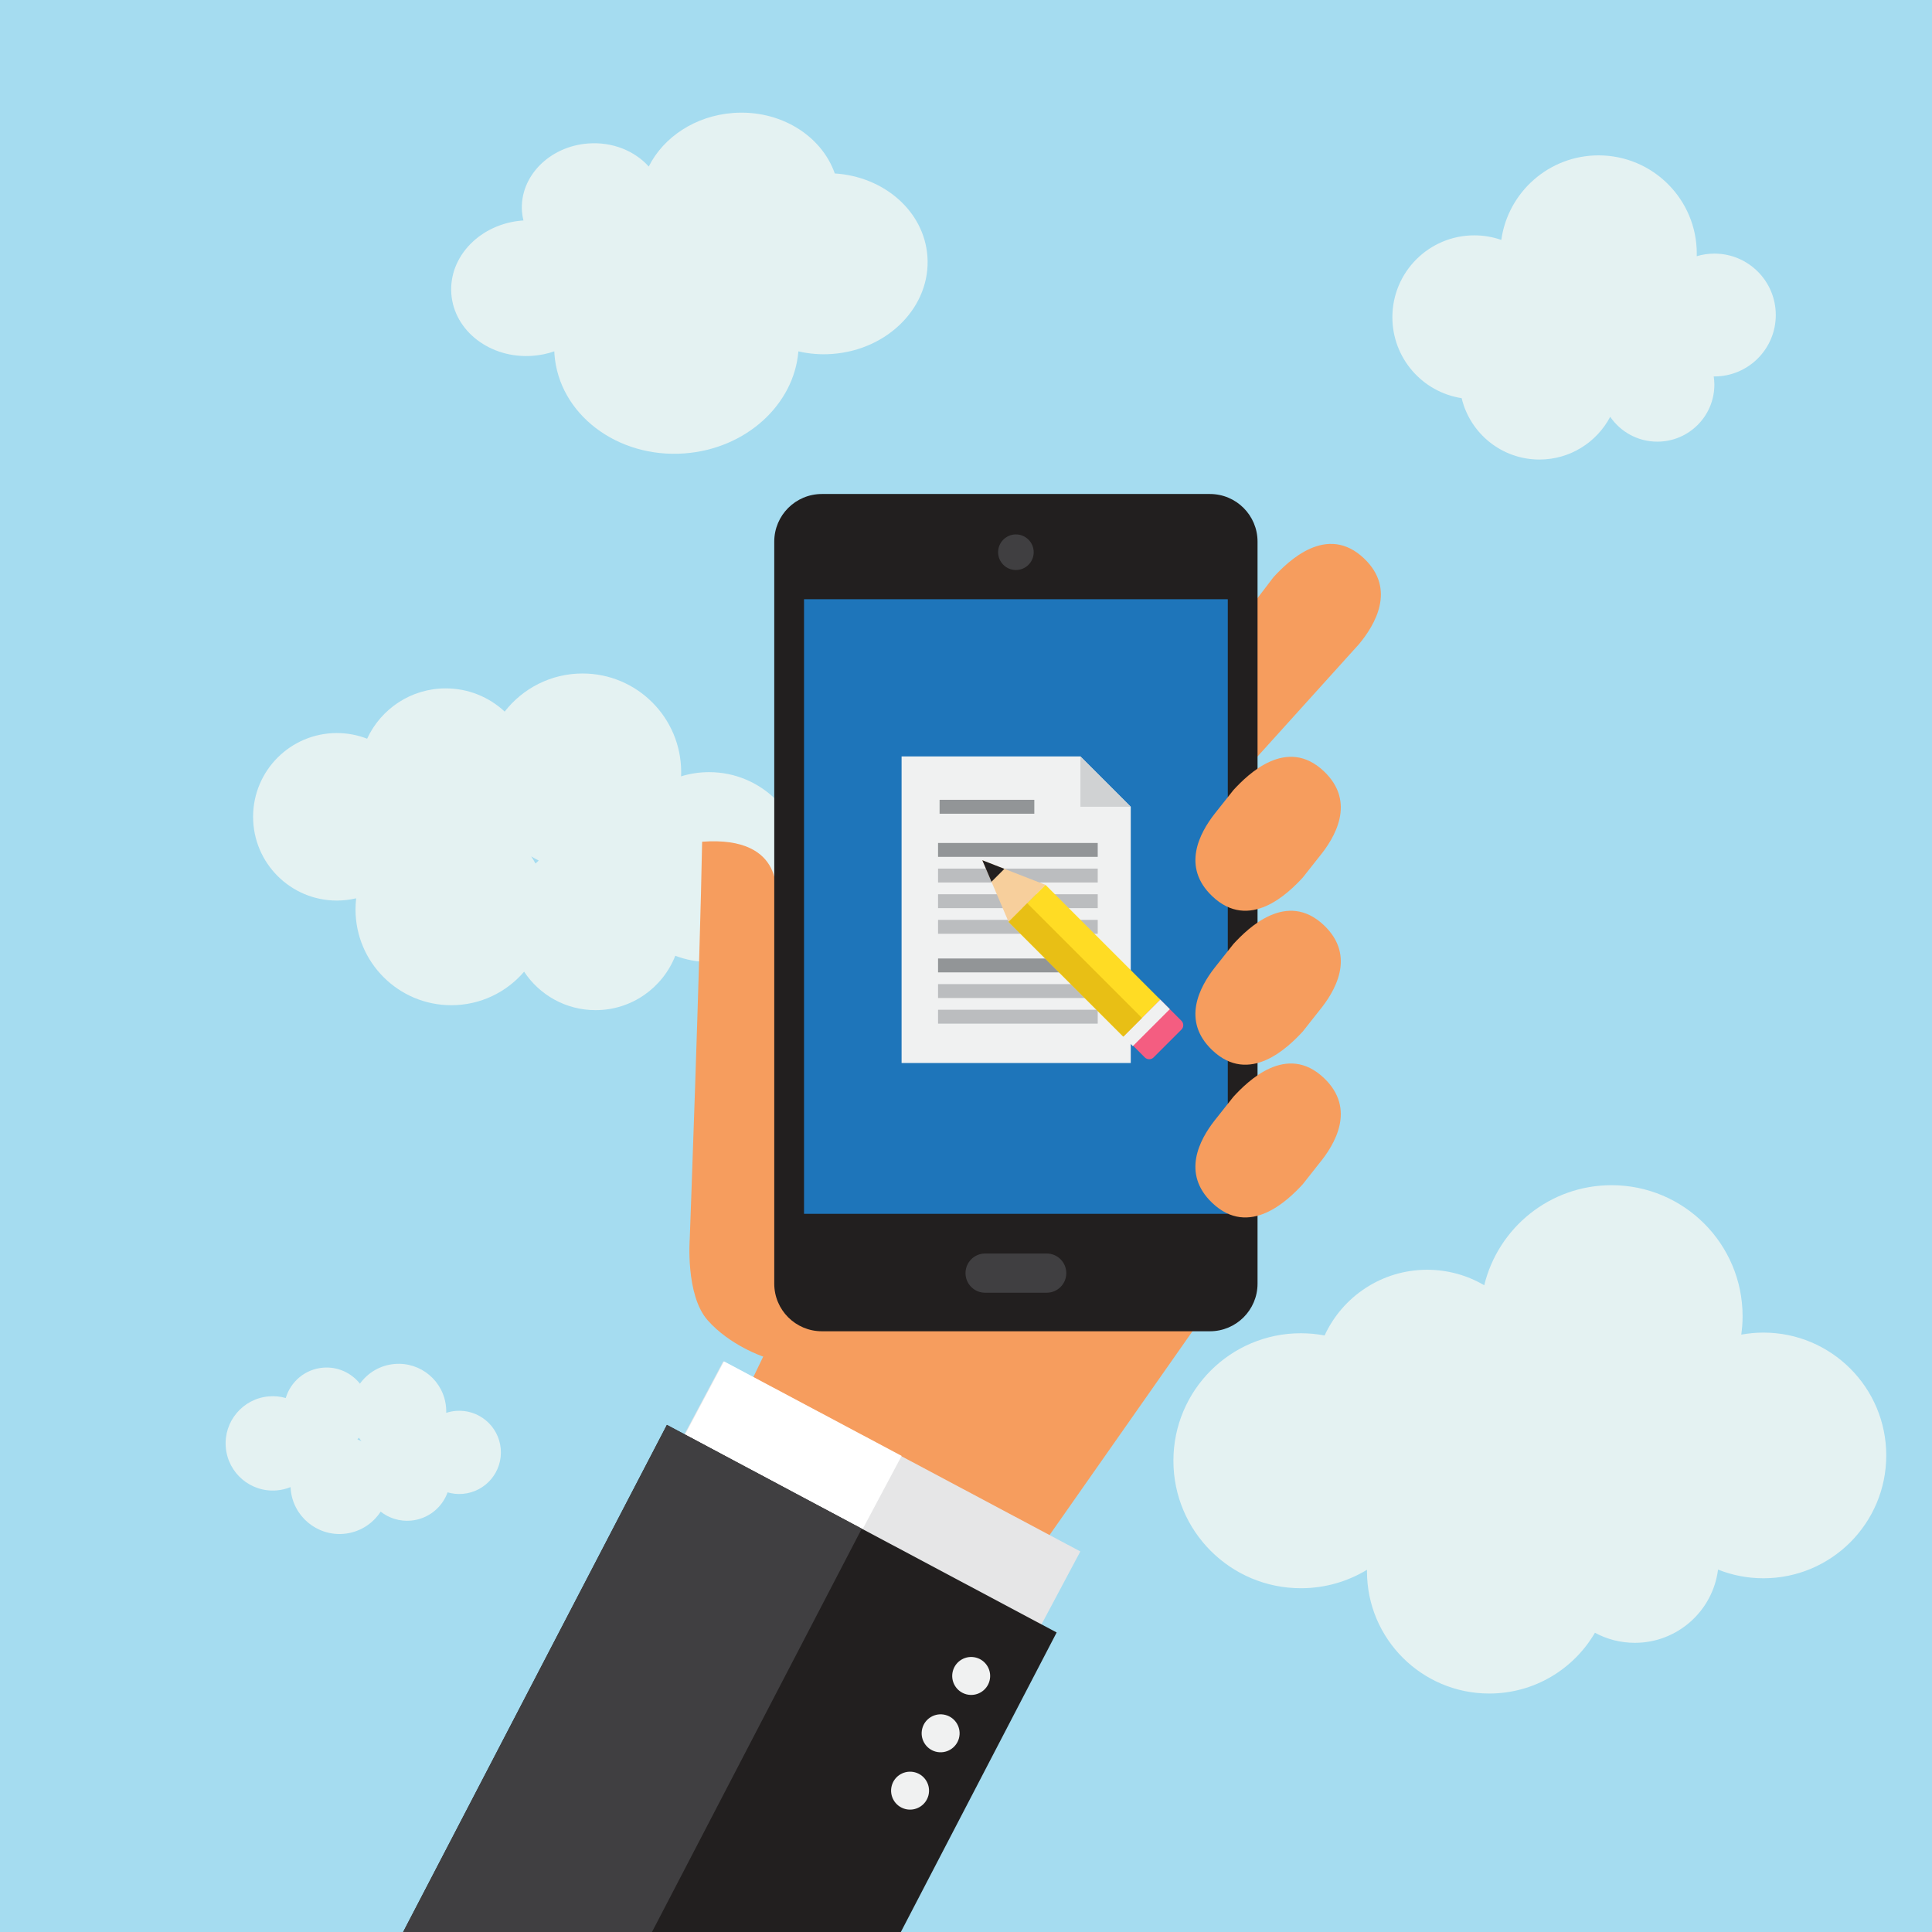
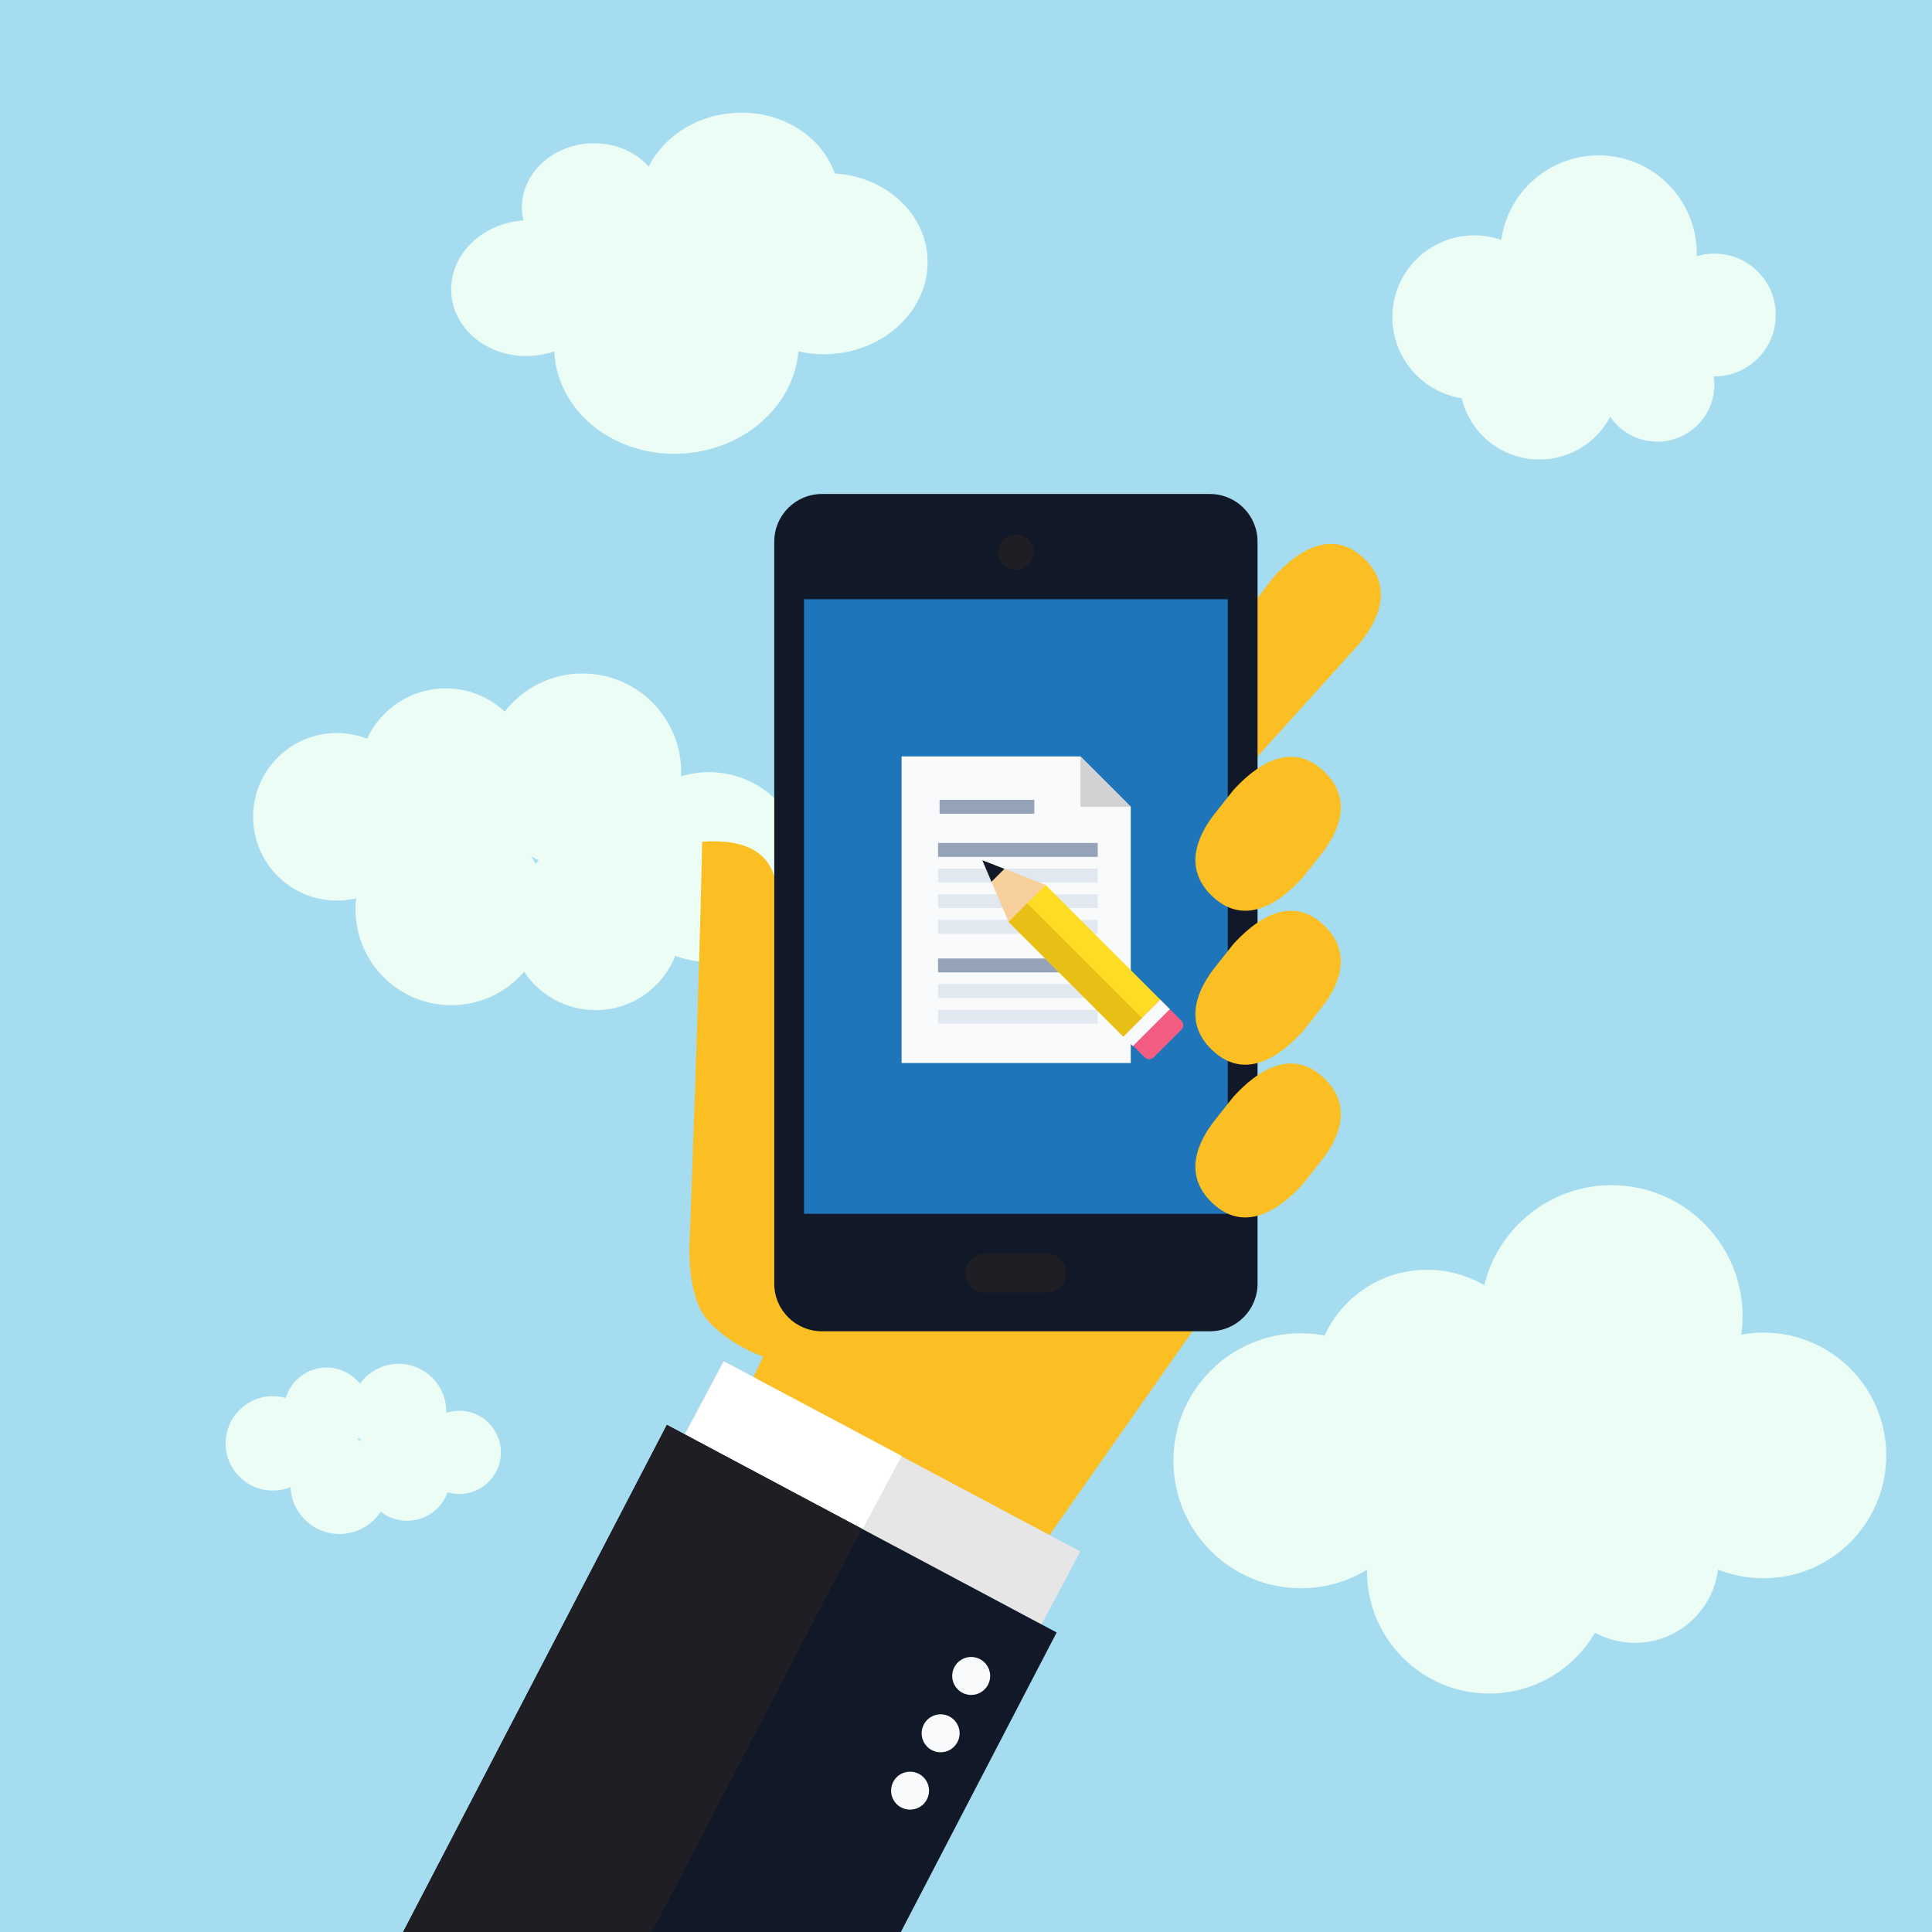
<svg xmlns="http://www.w3.org/2000/svg" version="1.1" id="Capa_1" x="0px" y="0px" viewBox="0 0 595.28 595.28" style="enable-background:new 0 0 595.28 595.28;" xml:space="preserve">
  <rect x="0" y="-0.001" style="fill:#A5DCF0;" width="595.28" height="595.375" />
-   <path style="fill:#E4F2F2;" d="M528.225,78.138c-1.893,0-3.715,0.287-5.437,0.802c0.006-0.267,0.018-0.533,0.018-0.802  c0-16.714-13.546-30.265-30.263-30.265c-15.286,0-27.917,11.334-29.968,26.054c-2.608-0.912-5.409-1.413-8.328-1.413  c-13.936,0-25.233,11.296-25.233,25.232c0,12.614,9.257,23.065,21.346,24.935c2.596,10.842,12.321,18.911,23.959,18.911  c9.47,0,17.677-5.34,21.813-13.169c3.168,4.624,8.48,7.659,14.509,7.659c9.714,0,17.585-7.873,17.585-17.584  c0-0.858-0.081-1.694-0.201-2.519c0.068,0,0.132,0.009,0.201,0.009c10.451,0,18.924-8.471,18.924-18.924  C547.148,86.613,538.676,78.138,528.225,78.138z" />
-   <path style="fill:#E4F2F2;" d="M543.337,410.594c-2.332,0-4.605,0.222-6.824,0.625c0.263-1.853,0.406-3.743,0.406-5.668  c0-22.298-18.079-40.375-40.375-40.375c-19.008,0-34.942,13.143-39.228,30.833c-5.162-3.032-11.167-4.774-17.588-4.774  c-14.019,0-26.093,8.297-31.599,20.246c-2.368-0.443-4.804-0.689-7.3-0.689c-21.695,0-39.283,17.588-39.283,39.283  c0,21.695,17.588,39.283,39.283,39.283c7.455,0,14.43-2.077,20.367-5.686c0,0.153-0.01,0.302-0.01,0.455  c0,20.809,16.87,37.676,37.679,37.676c13.895,0,26.03-7.529,32.561-18.727c3.653,1.979,7.84,3.103,12.292,3.103  c13.16,0,24.021-9.841,25.638-22.564c4.328,1.721,9.039,2.677,13.98,2.677c20.905,0,37.849-16.944,37.849-37.849  C581.186,427.54,564.242,410.594,543.337,410.594z" />
-   <path style="fill:#E4F2F2;" d="M218.484,237.908c-3.003,0-5.905,0.454-8.633,1.297c0.017-0.43,0.031-0.863,0.031-1.297  c0-16.788-13.607-30.394-30.395-30.394c-9.751,0-18.425,4.596-23.984,11.738c-4.762-4.436-11.144-7.151-18.162-7.151  c-10.744,0-19.996,6.355-24.222,15.508c-2.893-1.121-6.038-1.745-9.329-1.745c-14.251,0-25.807,11.553-25.807,25.807  c0,14.251,11.556,25.806,25.807,25.806c2.05,0,4.04-0.247,5.95-0.696c-0.129,1.12-0.202,2.256-0.202,3.412  c0,16.307,13.219,29.528,29.525,29.528c8.976,0,17.008-4.009,22.425-10.329c4.72,7.139,12.816,11.85,22.015,11.85  c11.173,0,20.716-6.949,24.561-16.758c3.239,1.234,6.75,1.917,10.419,1.917c16.154,0,29.248-13.095,29.248-29.246  C247.732,251.001,234.639,237.908,218.484,237.908z M165,266.066c-0.412-0.757-0.861-1.493-1.338-2.207  c0.756,0.461,1.534,0.885,2.332,1.281C165.655,265.441,165.324,265.75,165,266.066z" />
-   <path style="fill:#E4F2F2;" d="M257.21,53.443c-4.103-11.705-16.843-19.702-31.295-18.638c-11.761,0.867-21.526,7.505-26.025,16.505  c-4.311-4.802-11.16-7.659-18.645-7.105c-12.065,0.887-21.206,10.28-20.417,20.976c0.071,0.946,0.24,1.859,0.455,2.756  c-0.085,0.004-0.166,0-0.252,0.007c-12.98,0.956-22.815,11.063-21.971,22.576c0.85,11.514,12.063,20.069,25.043,19.112  c2.351-0.172,4.592-0.652,6.689-1.38c0.017,0.298,0.019,0.59,0.041,0.885c1.357,18.412,19.288,32.096,40.053,30.566  c18.987-1.4,33.759-15.04,35.109-31.442c3.316,0.766,6.832,1.062,10.457,0.793c17.313-1.274,30.429-14.75,29.296-30.104  C284.725,65.059,272.377,54.398,257.21,53.443z" />
-   <path style="fill:#E4F2F2;" d="M140.408,434.724c-1.017,0.087-1.989,0.296-2.917,0.601c0.017-0.562,0.002-1.127-0.048-1.699  c-0.693-8.076-7.805-14.059-15.879-13.361c-4.444,0.383-8.253,2.708-10.664,6.07c-2.642-3.335-6.85-5.322-11.406-4.93  c-5.531,0.477-9.962,4.325-11.447,9.346c-1.656-0.473-3.423-0.661-5.241-0.504c-7.997,0.689-13.926,7.732-13.233,15.729  c0.688,7.997,7.732,13.923,15.729,13.235c1.489-0.128,2.906-0.477,4.22-1.01c0.009,0.213,0.021,0.428,0.04,0.643  c0.714,8.313,8.035,14.469,16.347,13.754c4.827-0.417,8.927-3.064,11.378-6.835c2.544,1.991,5.821,3.064,9.3,2.764  c5.316-0.457,9.625-3.999,11.327-8.712c1.482,0.433,3.065,0.607,4.695,0.466c7.055-0.609,12.286-6.821,11.679-13.88  C153.678,439.344,147.464,434.116,140.408,434.724z M110.133,443.487c0.153-0.163,0.307-0.332,0.451-0.501  c0.236,0.355,0.492,0.703,0.756,1.036C110.947,443.825,110.544,443.647,110.133,443.487z" />
+   <path style="fill:#ECFDF5;" d="M528.225,78.138c-1.893,0-3.715,0.287-5.437,0.802c0.006-0.267,0.018-0.533,0.018-0.802  c0-16.714-13.546-30.265-30.263-30.265c-15.286,0-27.917,11.334-29.968,26.054c-2.608-0.912-5.409-1.413-8.328-1.413  c-13.936,0-25.233,11.296-25.233,25.232c0,12.614,9.257,23.065,21.346,24.935c2.596,10.842,12.321,18.911,23.959,18.911  c9.47,0,17.677-5.34,21.813-13.169c3.168,4.624,8.48,7.659,14.509,7.659c9.714,0,17.585-7.873,17.585-17.584  c0-0.858-0.081-1.694-0.201-2.519c0.068,0,0.132,0.009,0.201,0.009c10.451,0,18.924-8.471,18.924-18.924  C547.148,86.613,538.676,78.138,528.225,78.138z" />
+   <path style="fill:#ECFDF5;" d="M543.337,410.594c-2.332,0-4.605,0.222-6.824,0.625c0.263-1.853,0.406-3.743,0.406-5.668  c0-22.298-18.079-40.375-40.375-40.375c-19.008,0-34.942,13.143-39.228,30.833c-5.162-3.032-11.167-4.774-17.588-4.774  c-14.019,0-26.093,8.297-31.599,20.246c-2.368-0.443-4.804-0.689-7.3-0.689c-21.695,0-39.283,17.588-39.283,39.283  c0,21.695,17.588,39.283,39.283,39.283c7.455,0,14.43-2.077,20.367-5.686c0,0.153-0.01,0.302-0.01,0.455  c0,20.809,16.87,37.676,37.679,37.676c13.895,0,26.03-7.529,32.561-18.727c3.653,1.979,7.84,3.103,12.292,3.103  c13.16,0,24.021-9.841,25.638-22.564c4.328,1.721,9.039,2.677,13.98,2.677c20.905,0,37.849-16.944,37.849-37.849  C581.186,427.54,564.242,410.594,543.337,410.594z" />
+   <path style="fill:#ECFDF5;" d="M218.484,237.908c-3.003,0-5.905,0.454-8.633,1.297c0.017-0.43,0.031-0.863,0.031-1.297  c0-16.788-13.607-30.394-30.395-30.394c-9.751,0-18.425,4.596-23.984,11.738c-4.762-4.436-11.144-7.151-18.162-7.151  c-10.744,0-19.996,6.355-24.222,15.508c-2.893-1.121-6.038-1.745-9.329-1.745c-14.251,0-25.807,11.553-25.807,25.807  c0,14.251,11.556,25.806,25.807,25.806c2.05,0,4.04-0.247,5.95-0.696c-0.129,1.12-0.202,2.256-0.202,3.412  c0,16.307,13.219,29.528,29.525,29.528c8.976,0,17.008-4.009,22.425-10.329c4.72,7.139,12.816,11.85,22.015,11.85  c11.173,0,20.716-6.949,24.561-16.758c3.239,1.234,6.75,1.917,10.419,1.917c16.154,0,29.248-13.095,29.248-29.246  C247.732,251.001,234.639,237.908,218.484,237.908z M165,266.066c-0.412-0.757-0.861-1.493-1.338-2.207  c0.756,0.461,1.534,0.885,2.332,1.281C165.655,265.441,165.324,265.75,165,266.066z" />
+   <path style="fill:#ECFDF5;" d="M257.21,53.443c-4.103-11.705-16.843-19.702-31.295-18.638c-11.761,0.867-21.526,7.505-26.025,16.505  c-4.311-4.802-11.16-7.659-18.645-7.105c-12.065,0.887-21.206,10.28-20.417,20.976c0.071,0.946,0.24,1.859,0.455,2.756  c-0.085,0.004-0.166,0-0.252,0.007c-12.98,0.956-22.815,11.063-21.971,22.576c0.85,11.514,12.063,20.069,25.043,19.112  c2.351-0.172,4.592-0.652,6.689-1.38c0.017,0.298,0.019,0.59,0.041,0.885c1.357,18.412,19.288,32.096,40.053,30.566  c18.987-1.4,33.759-15.04,35.109-31.442c3.316,0.766,6.832,1.062,10.457,0.793c17.313-1.274,30.429-14.75,29.296-30.104  C284.725,65.059,272.377,54.398,257.21,53.443z" />
+   <path style="fill:#ECFDF5;" d="M140.408,434.724c-1.017,0.087-1.989,0.296-2.917,0.601c0.017-0.562,0.002-1.127-0.048-1.699  c-0.693-8.076-7.805-14.059-15.879-13.361c-4.444,0.383-8.253,2.708-10.664,6.07c-2.642-3.335-6.85-5.322-11.406-4.93  c-5.531,0.477-9.962,4.325-11.447,9.346c-1.656-0.473-3.423-0.661-5.241-0.504c-7.997,0.689-13.926,7.732-13.233,15.729  c0.688,7.997,7.732,13.923,15.729,13.235c1.489-0.128,2.906-0.477,4.22-1.01c0.009,0.213,0.021,0.428,0.04,0.643  c0.714,8.313,8.035,14.469,16.347,13.754c4.827-0.417,8.927-3.064,11.378-6.835c2.544,1.991,5.821,3.064,9.3,2.764  c5.316-0.457,9.625-3.999,11.327-8.712c1.482,0.433,3.065,0.607,4.695,0.466c7.055-0.609,12.286-6.821,11.679-13.88  C153.678,439.344,147.464,434.116,140.408,434.724z M110.133,443.487c0.153-0.163,0.307-0.332,0.451-0.501  c0.236,0.355,0.492,0.703,0.756,1.036C110.947,443.825,110.544,443.647,110.133,443.487z" />
  <g>
    <g>
-       <path style="fill:#F69D5E;" d="M392.39,177.828l-18.14,23.77c-4.675,5.99-26.676,16.35-17.228,25.373    c11.488,10.963,25.542,11.436,29.986,6.624l31.778-35.188c4.783-5.795,11.495-16.808,1.523-26.322    C408.816,161.132,396.818,173.007,392.39,177.828z" />
-       <path style="fill:#F69D5E;" d="M216.337,259.349c-0.684,38.149-3.813,122.292-3.813,122.292s-1.366,17.323,5.492,25.121    c6.855,7.803,17.14,11.229,17.14,11.229l-17.167,35.665l103.576,21.914l51.439-73.354L238.968,276.933    C238.968,276.933,242.673,257.389,216.337,259.349z" />
+       <path style="fill:#FBBF24;" d="M392.39,177.828l-18.14,23.77c-4.675,5.99-26.676,16.35-17.228,25.373    c11.488,10.963,25.542,11.436,29.986,6.624l31.778-35.188c4.783-5.795,11.495-16.808,1.523-26.322    C408.816,161.132,396.818,173.007,392.39,177.828z" />
+       <path style="fill:#FBBF24;" d="M216.337,259.349c-0.684,38.149-3.813,122.292-3.813,122.292s-1.366,17.323,5.492,25.121    c6.855,7.803,17.14,11.229,17.14,11.229l-17.167,35.665l103.576,21.914l51.439-73.354L238.968,276.933    C238.968,276.933,242.673,257.389,216.337,259.349z" />
      <g>
-         <path style="fill:#221F1F;" d="M372.795,152.208H253.233c-8.101,0-14.674,6.568-14.674,14.675v228.626     c0,8.109,6.573,14.675,14.674,14.675h119.561c8.108,0,14.675-6.566,14.675-14.675V166.883     C387.47,158.776,380.903,152.208,372.795,152.208z" />
+         <path style="fill:#111827;" d="M372.795,152.208H253.233c-8.101,0-14.674,6.568-14.674,14.675v228.626     c0,8.109,6.573,14.675,14.674,14.675h119.561c8.108,0,14.675-6.566,14.675-14.675V166.883     C387.47,158.776,380.903,152.208,372.795,152.208z" />
        <rect x="247.732" y="184.634" style="fill:#1E75BA;" width="130.568" height="189.365" />
-         <path style="fill:#403F41;" d="M313.016,164.665c-3.025,0-5.481,2.457-5.481,5.48c0,3.029,2.456,5.485,5.481,5.485     c3.029,0,5.483-2.456,5.483-5.485C318.498,167.122,316.045,164.665,313.016,164.665z" />
-         <path style="fill:#403F41;" d="M322.507,386.232h-18.985c-3.329,0-6.034,2.707-6.034,6.045c0,3.333,2.705,6.032,6.034,6.032     h18.985c3.333,0,6.034-2.699,6.034-6.032C328.541,388.939,325.84,386.232,322.507,386.232z" />
+         <path style="fill:#1E1E24;" d="M313.016,164.665c-3.025,0-5.481,2.457-5.481,5.48c0,3.029,2.456,5.485,5.481,5.485     c3.029,0,5.483-2.456,5.483-5.485C318.498,167.122,316.045,164.665,313.016,164.665z" />
+         <path style="fill:#1E1E24;" d="M322.507,386.232h-18.985c-3.329,0-6.034,2.707-6.034,6.045c0,3.333,2.705,6.032,6.034,6.032     h18.985c3.333,0,6.034-2.699,6.034-6.032C328.541,388.939,325.84,386.232,322.507,386.232z" />
      </g>
-       <path style="fill:#F69D5E;" d="M380.041,337.922l-5.795,7.31c-4.676,5.99-10.218,16.35-0.765,25.378    c11.487,10.963,23.483-0.911,27.919-5.724l5.037-6.382c4.779-5.793,11.498-16.805,1.521-26.321    C396.468,321.225,384.469,333.104,380.041,337.922z" />
-       <path style="fill:#F69D5E;" d="M380.041,290.859l-5.791,7.315c-4.68,5.985-10.22,16.344-0.768,25.374    c11.487,10.963,23.483-0.912,27.922-5.723l5.038-6.382c4.78-5.795,11.494-16.807,1.521-26.322    C396.468,274.167,384.473,286.046,380.041,290.859z" />
-       <path style="fill:#F69D5E;" d="M380.041,243.43l-5.791,7.306c-4.675,5.99-10.22,16.355-0.765,25.377    c11.488,10.96,23.479-0.91,27.92-5.722l5.04-6.382c4.776-5.795,11.49-16.807,1.517-26.322    C396.471,226.731,384.473,238.607,380.041,243.43z" />
+       <path style="fill:#FBBF24;" d="M380.041,337.922l-5.795,7.31c-4.676,5.99-10.218,16.35-0.765,25.378    c11.487,10.963,23.483-0.911,27.919-5.724l5.037-6.382c4.779-5.793,11.498-16.805,1.521-26.321    C396.468,321.225,384.469,333.104,380.041,337.922z" />
+       <path style="fill:#FBBF24;" d="M380.041,290.859l-5.791,7.315c-4.68,5.985-10.22,16.344-0.768,25.374    c11.487,10.963,23.483-0.912,27.922-5.723l5.038-6.382c4.78-5.795,11.494-16.807,1.521-26.322    C396.468,274.167,384.473,286.046,380.041,290.859z" />
+       <path style="fill:#FBBF24;" d="M380.041,243.43l-5.791,7.306c-4.675,5.99-10.22,16.355-0.765,25.377    c11.488,10.96,23.479-0.91,27.92-5.722l5.04-6.382c4.776-5.795,11.49-16.807,1.517-26.322    C396.471,226.731,384.473,238.607,380.041,243.43z" />
      <rect x="254.708" y="400.312" transform="matrix(0.4699 -0.8827 0.8827 0.4699 -264.9979 483.998)" style="fill:#E6E6E7;" width="31.513" height="124.634" />
      <rect x="227.268" y="416.961" transform="matrix(0.4698 -0.8828 0.8828 0.4698 -266.5924 452.0225)" style="fill:#FFFFFF;" width="31.514" height="61.993" />
-       <polygon style="fill:#221F1F;" points="205.483,439.03 124.162,595.374 277.519,595.374 325.571,502.99   " />
-       <path style="fill:#F0F1F1;" d="M300.727,510.734c-3.122-0.825-6.32,1.035-7.146,4.165c-0.817,3.118,1.039,6.319,4.166,7.143    c3.121,0.82,6.317-1.039,7.143-4.162C305.707,514.755,303.852,511.56,300.727,510.734z" />
-       <path style="fill:#F0F1F1;" d="M291.311,528.404c-3.121-0.819-6.322,1.039-7.143,4.164c-0.824,3.119,1.038,6.32,4.158,7.149    c3.121,0.819,6.324-1.045,7.151-4.162C296.3,532.425,294.436,529.224,291.311,528.404z" />
-       <path style="fill:#F0F1F1;" d="M281.902,546.078c-3.126-0.82-6.328,1.035-7.15,4.156c-0.823,3.127,1.034,6.323,4.157,7.147    c3.119,0.82,6.326-1.039,7.148-4.162C286.881,550.099,285.019,546.893,281.902,546.078z" />
-       <polygon style="fill:#403F41;" points="205.483,439.03 124.163,595.374 200.838,595.374 265.516,471.021   " />
+       <polygon style="fill:#111827;" points="205.483,439.03 124.162,595.374 277.519,595.374 325.571,502.99   " />
+       <path style="fill:#F9FAFB;" d="M300.727,510.734c-3.122-0.825-6.32,1.035-7.146,4.165c-0.817,3.118,1.039,6.319,4.166,7.143    c3.121,0.82,6.317-1.039,7.143-4.162C305.707,514.755,303.852,511.56,300.727,510.734z" />
+       <path style="fill:#F9FAFB;" d="M291.311,528.404c-3.121-0.819-6.322,1.039-7.143,4.164c-0.824,3.119,1.038,6.32,4.158,7.149    c3.121,0.819,6.324-1.045,7.151-4.162C296.3,532.425,294.436,529.224,291.311,528.404z" />
+       <path style="fill:#F9FAFB;" d="M281.902,546.078c-3.126-0.82-6.328,1.035-7.15,4.156c-0.823,3.127,1.034,6.323,4.157,7.147    c3.119,0.82,6.326-1.039,7.148-4.162C286.881,550.099,285.019,546.893,281.902,546.078z" />
+       <polygon style="fill:#1E1E24;" points="205.483,439.03 124.163,595.374 200.838,595.374 265.516,471.021   " />
    </g>
  </g>
  <g>
    <g>
-       <polygon style="fill:#F0F1F1;" points="277.793,233.069 277.793,327.527 348.406,327.527 348.406,248.578 332.896,233.069   " />
+       <polygon style="fill:#F9FAFB;" points="277.793,233.069 277.793,327.527 348.406,327.527 348.406,248.578 332.896,233.069   " />
      <polygon style="fill:#D0D2D3;" points="332.896,248.578 348.406,248.578 332.896,233.069   " />
    </g>
-     <rect x="289.03" y="259.733" style="fill:#929597;" width="49.195" height="4.281" />
-     <rect x="289.03" y="267.63" style="fill:#BBBDBF;" width="49.195" height="4.283" />
-     <rect x="289.03" y="275.53" style="fill:#BBBDBF;" width="49.195" height="4.281" />
-     <rect x="289.501" y="246.438" style="fill:#929597;" width="29.188" height="4.282" />
-     <rect x="289.03" y="283.428" style="fill:#BBBDBF;" width="49.195" height="4.282" />
-     <rect x="289.03" y="295.325" style="fill:#929597;" width="49.195" height="4.281" />
-     <rect x="289.03" y="303.221" style="fill:#BBBDBF;" width="49.195" height="4.284" />
-     <rect x="289.03" y="311.122" style="fill:#BBBDBF;" width="49.195" height="4.28" />
+     <rect x="289.03" y="259.733" style="fill:#94A3B8;" width="49.195" height="4.281" />
+     <rect x="289.03" y="267.63" style="fill:#E2E8F0;" width="49.195" height="4.283" />
+     <rect x="289.03" y="275.53" style="fill:#E2E8F0;" width="49.195" height="4.281" />
+     <rect x="289.501" y="246.438" style="fill:#94A3B8;" width="29.188" height="4.282" />
+     <rect x="289.03" y="283.428" style="fill:#E2E8F0;" width="49.195" height="4.282" />
+     <rect x="289.03" y="295.325" style="fill:#94A3B8;" width="49.195" height="4.281" />
+     <rect x="289.03" y="303.221" style="fill:#E2E8F0;" width="49.195" height="4.284" />
+     <rect x="289.03" y="311.122" style="fill:#E2E8F0;" width="49.195" height="4.28" />
    <g>
      <path style="fill:#F45D81;" d="M357.344,307.843c-0.746-0.748-1.955-0.748-2.703,0.001l-8.585,8.586    c-0.745,0.745-0.745,1.957,0,2.702l6.677,6.678c0.749,0.748,1.958,0.748,2.706,0.001l8.586-8.585c0.746-0.747,0.746-1.958,0-2.706    L357.344,307.843z" />
      <polygon style="fill:#F7CF9C;" points="310.757,284.04 322.152,272.648 302.67,265.057   " />
-       <polygon style="fill:#221F1F;" points="305.49,271.683 309.467,267.705 302.67,265.057   " />
+       <polygon style="fill:#111827;" points="305.49,271.683 309.467,267.705 302.67,265.057   " />
      <rect x="326.076" y="271.021" transform="matrix(0.7071 -0.7071 0.7071 0.7071 -111.454 322.9741)" style="fill:#FFDC24;" width="16.114" height="50.002" />
-       <rect x="345.223" y="313.093" transform="matrix(0.7072 -0.707 0.707 0.7072 -119.3892 342.045)" style="fill:#F0F1F1;" width="16.114" height="4.152" />
+       <rect x="345.223" y="313.093" transform="matrix(0.7072 -0.707 0.707 0.7072 -119.3892 342.045)" style="fill:#F9FAFB;" width="16.114" height="4.152" />
      <rect x="327.246" y="273.843" transform="matrix(0.7071 -0.7071 0.7071 0.7071 -114.2769 321.8049)" style="fill:#E8BF15;" width="8.13" height="50.005" />
    </g>
  </g>
</svg>
